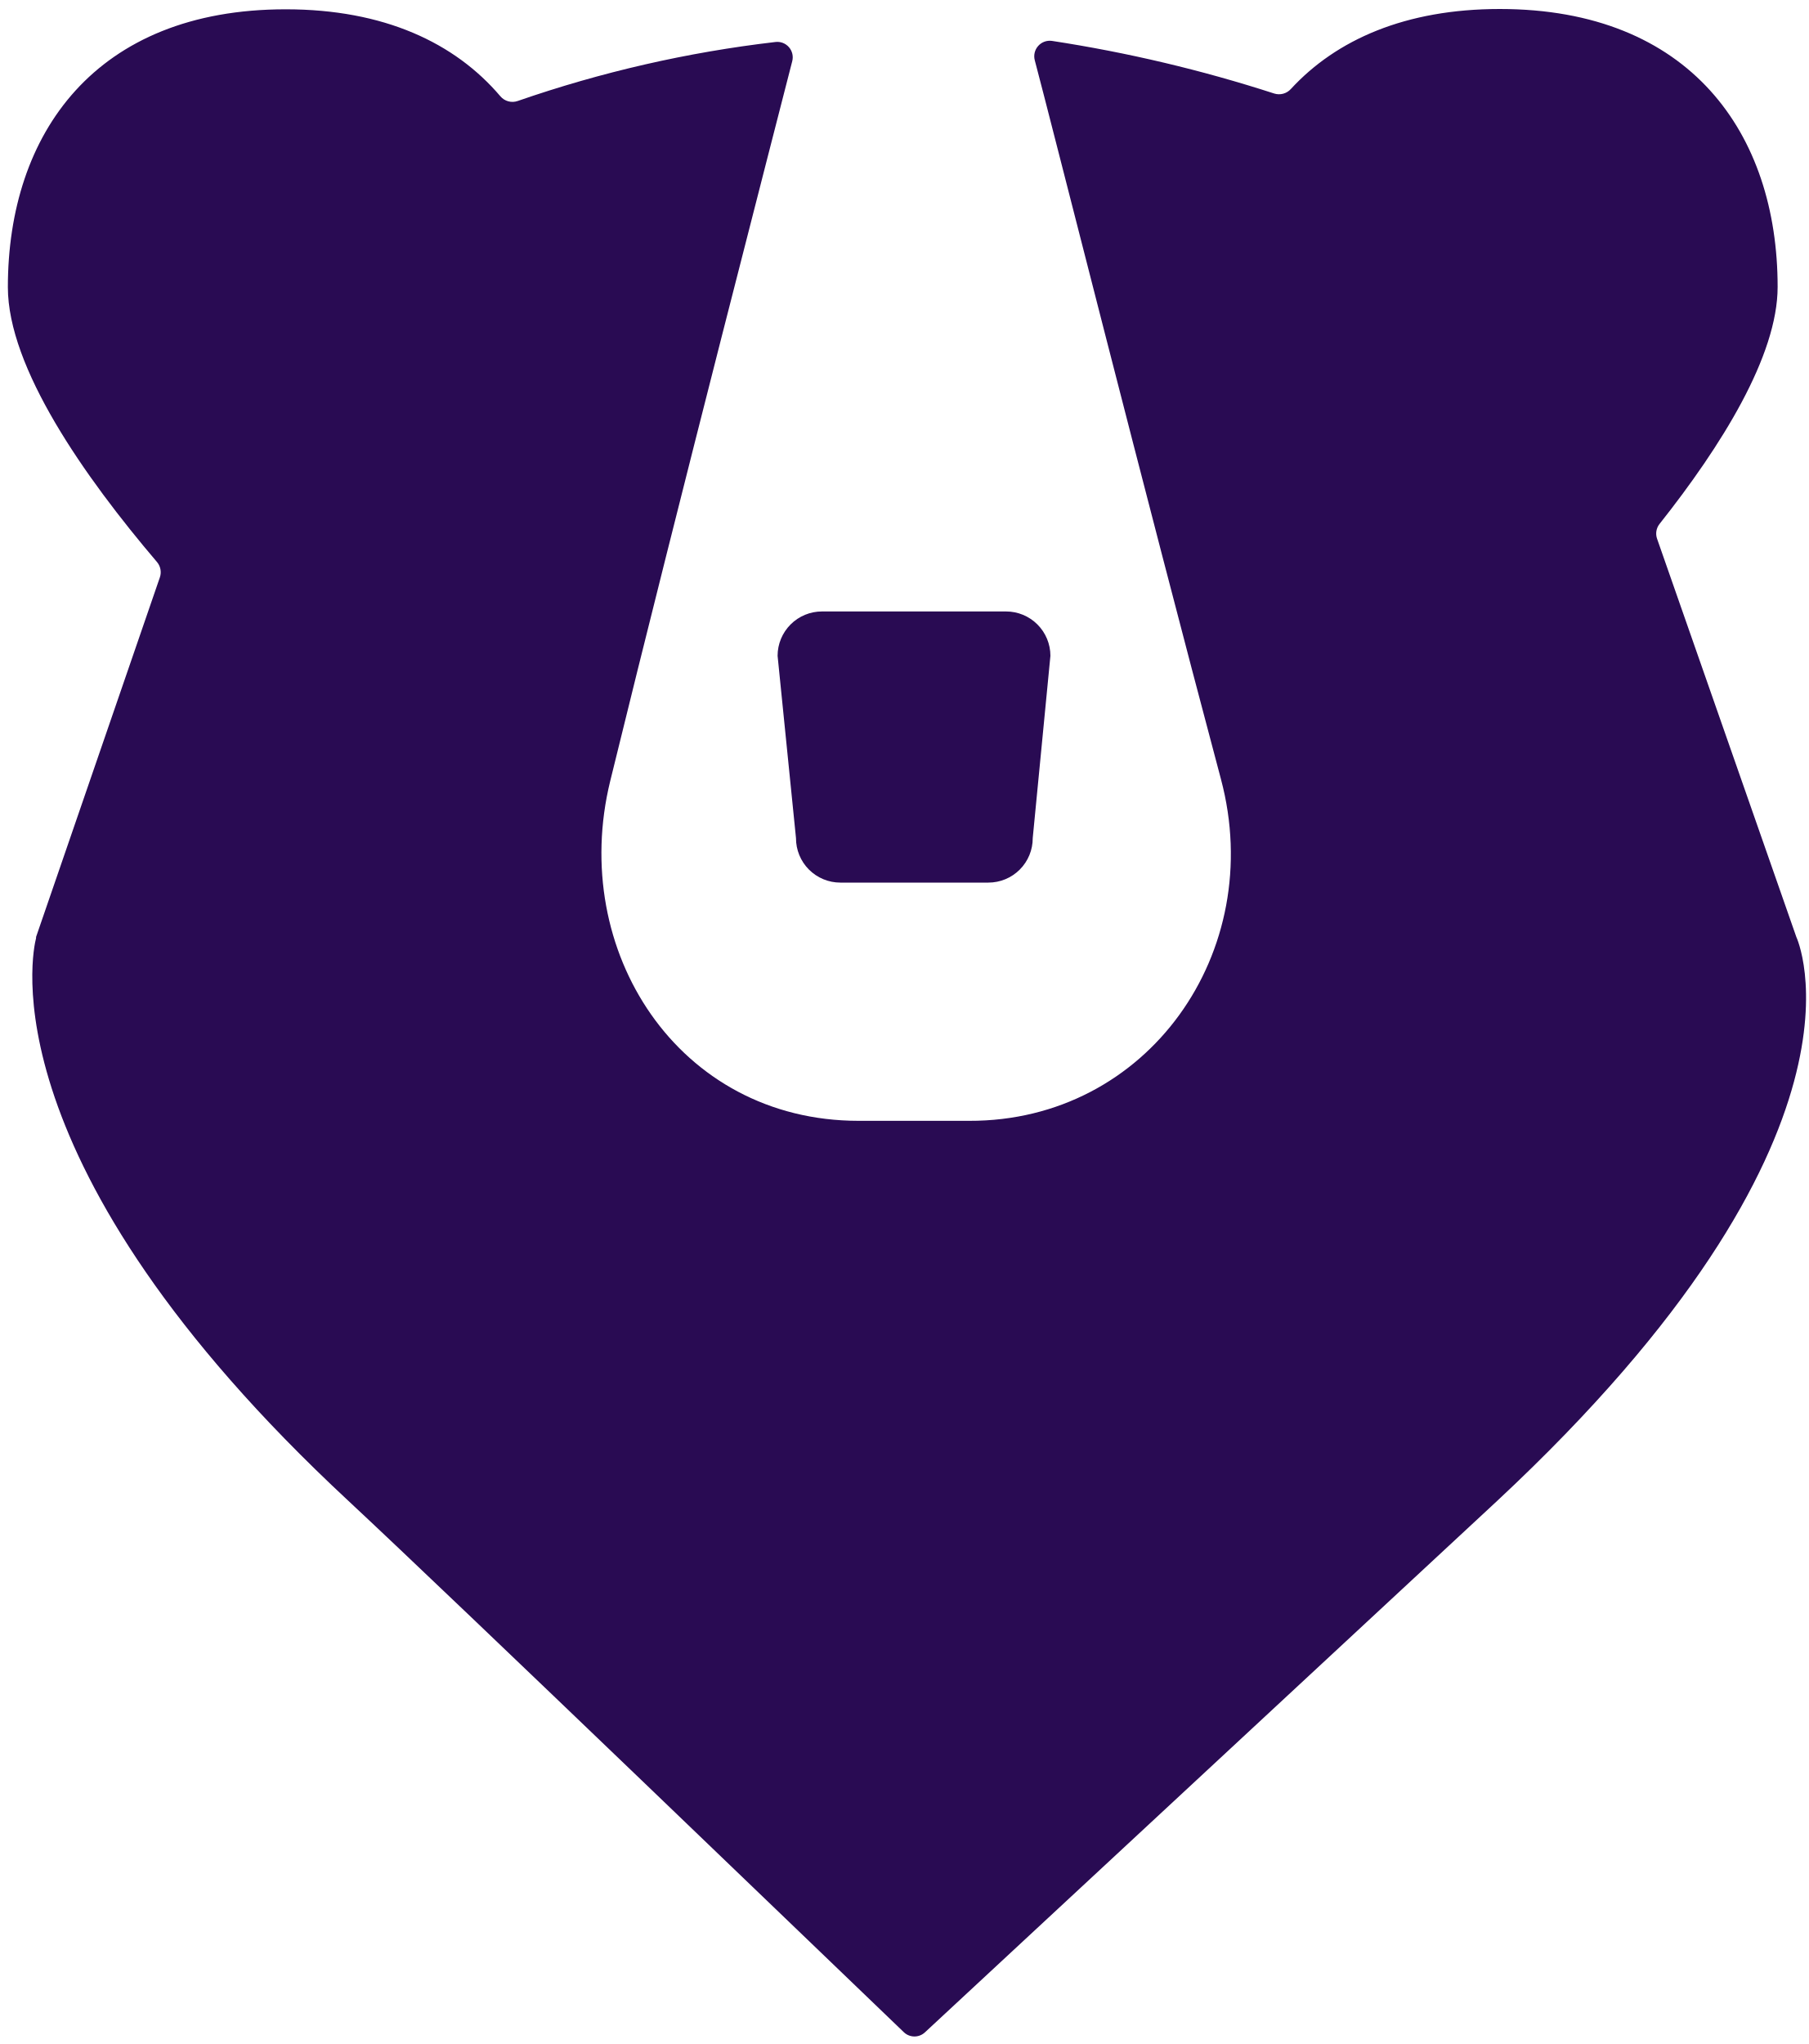
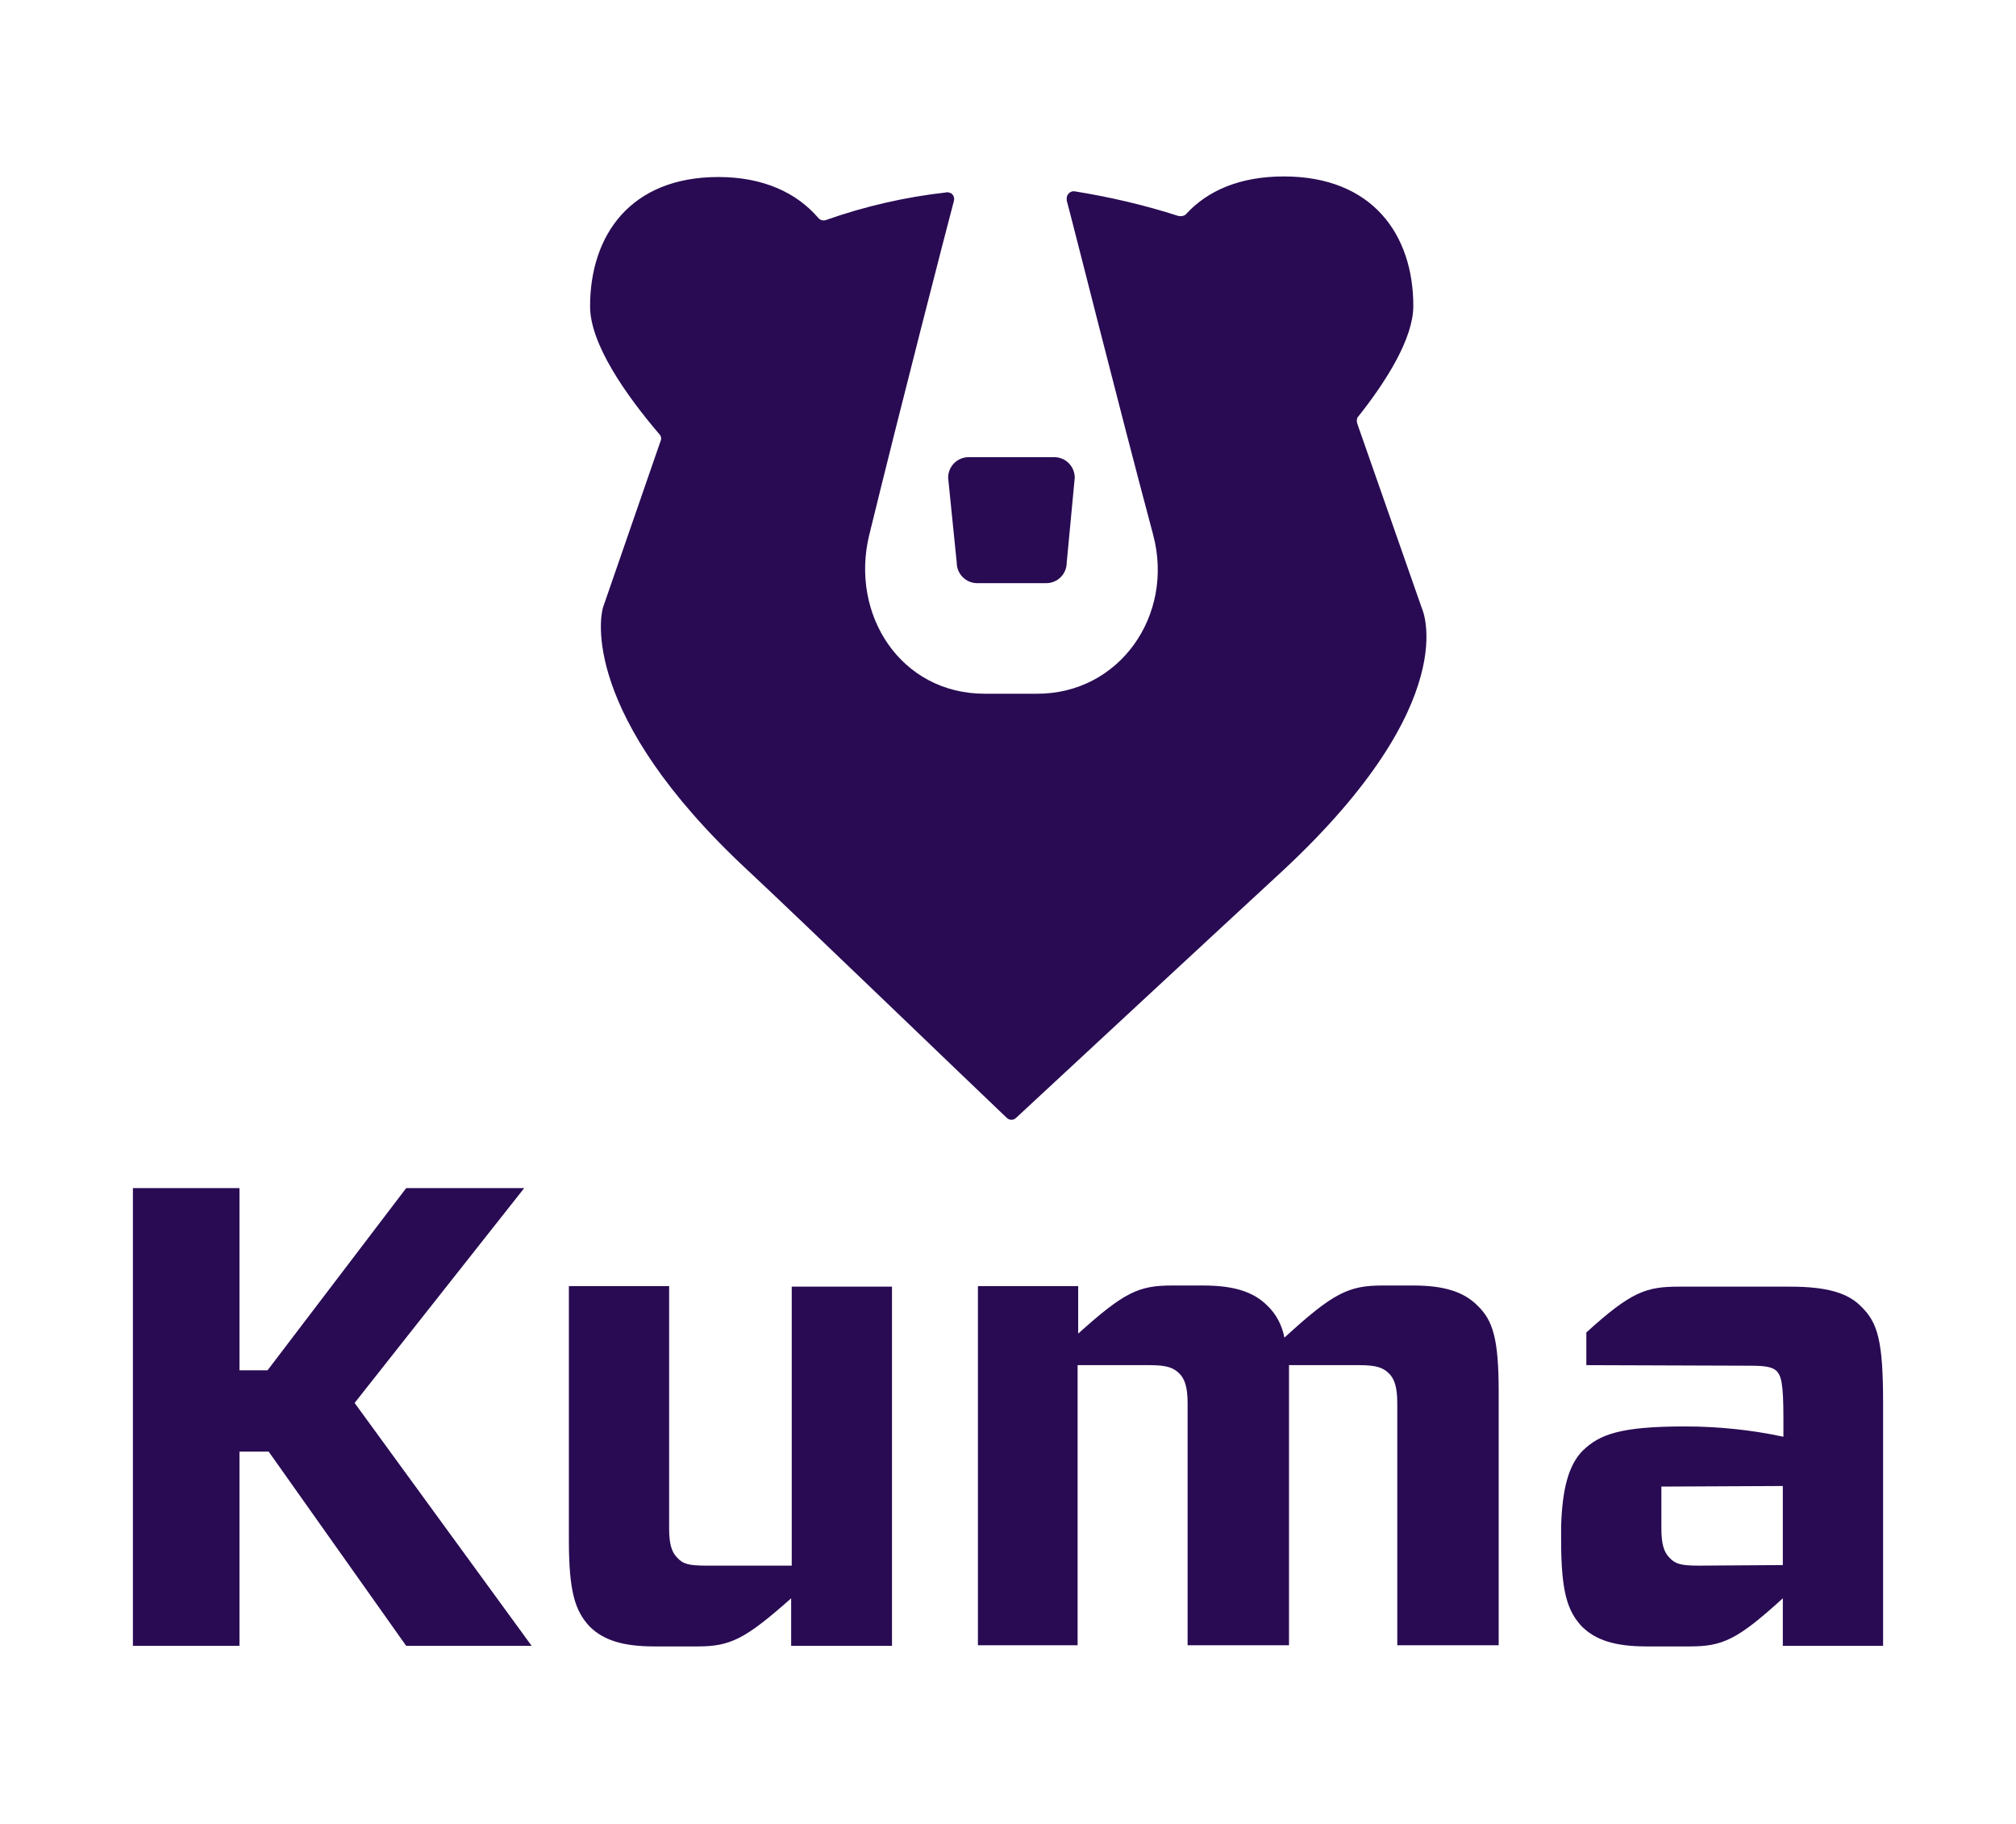
- <svg xmlns="http://www.w3.org/2000/svg" width="177px" height="200px" viewBox="0 0 177 200" version="1.1">
-   <g id="Page-1" stroke="none" stroke-width="1" fill="none" fill-rule="evenodd">
-     <g id="Kuma-new-bear" transform="translate(-52, -40)">
-       <path d="M214.17,92.71 C213.999,92.22 214.09,91.678 214.41,91.27 C220.47,83.62 225.97,74.82 225.97,68.07 C225.97,53.07 217.41,40.88 198.78,40.88 C189.55,40.88 182.78,43.88 178.33,48.71 C177.92,49.163 177.283,49.335 176.7,49.15 C169.597,46.851 162.32,45.129 154.94,44 C154.436,43.933 153.932,44.121 153.597,44.503 C153.261,44.885 153.138,45.409 153.27,45.9 C154.81,51.67 164.05,88.33 171.49,116.24 C175.99,133.13 164.33,149.72 146.85,149.67 L136.03,149.67 C118.37,149.67 107.65,133.02 111.72,116.42 C118.59,88.37 128,52 129.53,46 C129.661,45.514 129.541,44.994 129.209,44.615 C128.878,44.235 128.38,44.046 127.88,44.11 C119.292,45.111 110.839,47.046 102.67,49.88 C102.058,50.097 101.375,49.909 100.96,49.41 C96.51,44.18 89.57,40.91 79.96,40.91 C61.33,40.91 52.77,53.08 52.77,68.1 C52.77,75.97 60.25,86.64 67.37,95 C67.713,95.412 67.819,95.971 67.65,96.48 L55.53,131.68 C55.524,131.716 55.524,131.754 55.53,131.79 C55.21,133.02 50.53,153.79 86.09,186.85 C96.73,196.76 133.8,232.47 140.46,238.85 C141.039,239.402 141.951,239.402 142.53,238.85 C149.38,232.48 187.83,196.79 198.53,186.85 C236.95,151.02 227.8,131.68 227.8,131.68 L214.17,92.71 Z" id="Path" fill="#290B53" fill-rule="nonzero" />
-       <path d="M148.72,126.36 L134.24,126.36 C133.085,126.36 131.979,125.9 131.164,125.082 C130.35,124.264 129.895,123.155 129.9,122 L128.1,104.17 C128.1,103.017 128.559,101.912 129.375,101.098 C130.191,100.283 131.297,99.827 132.45,99.83 L150.45,99.83 C151.603,99.827 152.709,100.283 153.525,101.098 C154.341,101.912 154.8,103.017 154.8,104.17 L153.07,122 C153.075,123.156 152.619,124.267 151.802,125.085 C150.986,125.904 149.876,126.363 148.72,126.36 L148.72,126.36 Z" id="Path" fill="#290B53" fill-rule="nonzero" />
-       <rect id="Rectangle" x="0" y="0" width="280" height="280" />
+ <svg xmlns="http://www.w3.org/2000/svg" version="1.1" id="Layer_1" x="0px" y="0px" viewBox="0 0 351.9 318.3" style="enable-background:new 0 0 351.9 318.3;" xml:space="preserve">
+   <style type="text/css">
+ 	.st0{fill:#290B53;}
+ </style>
+   <g>
+     <g id="Layer_2_3_">
+       <g id="Layer_1-2_2_">
+         <path class="st0" d="M236.9,73.9c-0.1-0.4-0.1-0.9,0.2-1.2c5-6.3,9.6-13.7,9.6-19.3c0-12.4-7.1-22.6-22.6-22.6     c-7.7,0-13.3,2.5-17,6.5c-0.3,0.4-0.9,0.5-1.4,0.4c-5.9-1.9-11.9-3.3-18.1-4.3c-0.7-0.1-1.3,0.4-1.4,1.1c0,0.2,0,0.3,0,0.5     c1.3,4.8,8.9,35.2,15.1,58.4c3.7,14-5.9,27.8-20.4,27.7h-9c-14.7,0-23.5-13.8-20.2-27.6c5.7-23.3,13.5-53.5,14.8-58.4     c0.2-0.7-0.2-1.4-0.9-1.5c-0.2,0-0.3-0.1-0.5,0c-7.1,0.8-14.1,2.4-20.9,4.8c-0.5,0.2-1.1,0-1.4-0.4c-3.7-4.3-9.5-7.1-17.4-7.1     C110.1,30.9,103,41,103,53.5c0,6.5,6.2,15.4,12.1,22.3c0.3,0.3,0.4,0.8,0.2,1.2l-10.1,29.2c0,0,0,0.1,0,0.1     c-0.3,1-4.1,18.3,25.4,45.7c8.8,8.2,39.6,37.9,45.1,43.1c0.5,0.5,1.2,0.5,1.7,0c5.7-5.3,37.6-34.9,46.5-43.1     c31.9-29.7,24.3-45.8,24.3-45.8L236.9,73.9z" />
+         <path class="st0" d="M182.6,101.8h-12c-2,0-3.6-1.6-3.6-3.6c0,0,0,0,0,0l-1.5-14.8c0-2,1.6-3.6,3.6-3.6c0,0,0,0,0,0H184     c2,0,3.6,1.6,3.6,3.6c0,0,0,0,0,0l-1.4,14.8C186.2,100.2,184.6,101.8,182.6,101.8C182.6,101.8,182.6,101.8,182.6,101.8z" />
+       </g>
+     </g>
+     <g>
+       <polygon class="st0" points="91.5,207.4 70.9,207.4 46.7,239.2 41.8,239.2 41.8,207.4 23.2,207.4 23.2,287.3 41.8,287.3     41.8,253.4 46.9,253.4 70.9,287.3 92.8,287.3 61.9,244.9   " />
+       <path class="st0" d="M138.2,273.3h-14.9c-3.1,0-4.1-0.3-5.1-1.4c-1-1-1.4-2.5-1.4-5.1v-42.3H99.3v44.3c0,9.1,1.1,12.4,3.6,15.1    c2.4,2.4,5.8,3.5,11.3,3.5h7.6c5.7,0,8.3-1.3,16.3-8.4v8.3h17.6v-62.7h-17.5L138.2,273.3z" />
+       <path class="st0" d="M257.9,227.9c-2.4-2.4-5.8-3.5-11.2-3.5h-5.4c-5.9,0-8.6,1.3-17.1,9.1c-0.4-2.1-1.4-4.1-3-5.6    c-2.4-2.4-5.8-3.5-11.2-3.5h-5.4c-5.8,0-8.3,1.1-16.4,8.4v-8.3h-17.5v62.7h17.4v-48.9h12.6c3.1,0,4.2,0.5,5.2,1.5    c0.9,0.9,1.4,2.4,1.4,5.1v42.3H225v-48.9h12.3c3.1,0,4.2,0.5,5.2,1.5c0.9,0.9,1.4,2.4,1.4,5.1v42.3h17.7V243    C261.6,233.7,260.6,230.5,257.9,227.9z" />
+       <path class="st0" d="M324.9,228.1c-2.3-2.4-6-3.5-12.4-3.5h-19.4c-5.7,0-8.3,0.8-16.2,8v5.7l28.6,0.1c2.6,0,3.8,0.2,4.6,0.9    c0.8,0.9,1.2,2,1.2,8.2v3.3c-5.6-1.2-11.4-1.8-17.2-1.8c-11.3,0-14.9,1.4-17.8,4.2c-2.5,2.5-3.6,6.7-3.8,13.2v2.4    c0,9.1,1.1,12.4,3.6,15.1c2.4,2.4,5.8,3.5,11.3,3.5h7.6c5.7,0,8.3-1.2,16.2-8.4l0,0v8.3h17.5v-42.4    C328.7,234.2,327.8,230.9,324.9,228.1z M296.5,273.3c-3.1,0-4.1-0.3-5.1-1.4c-1-1-1.4-2.5-1.4-5.1v-7.3l21.2-0.1v6.9l0,0v6.9    L296.5,273.3z" />
    </g>
  </g>
</svg>
